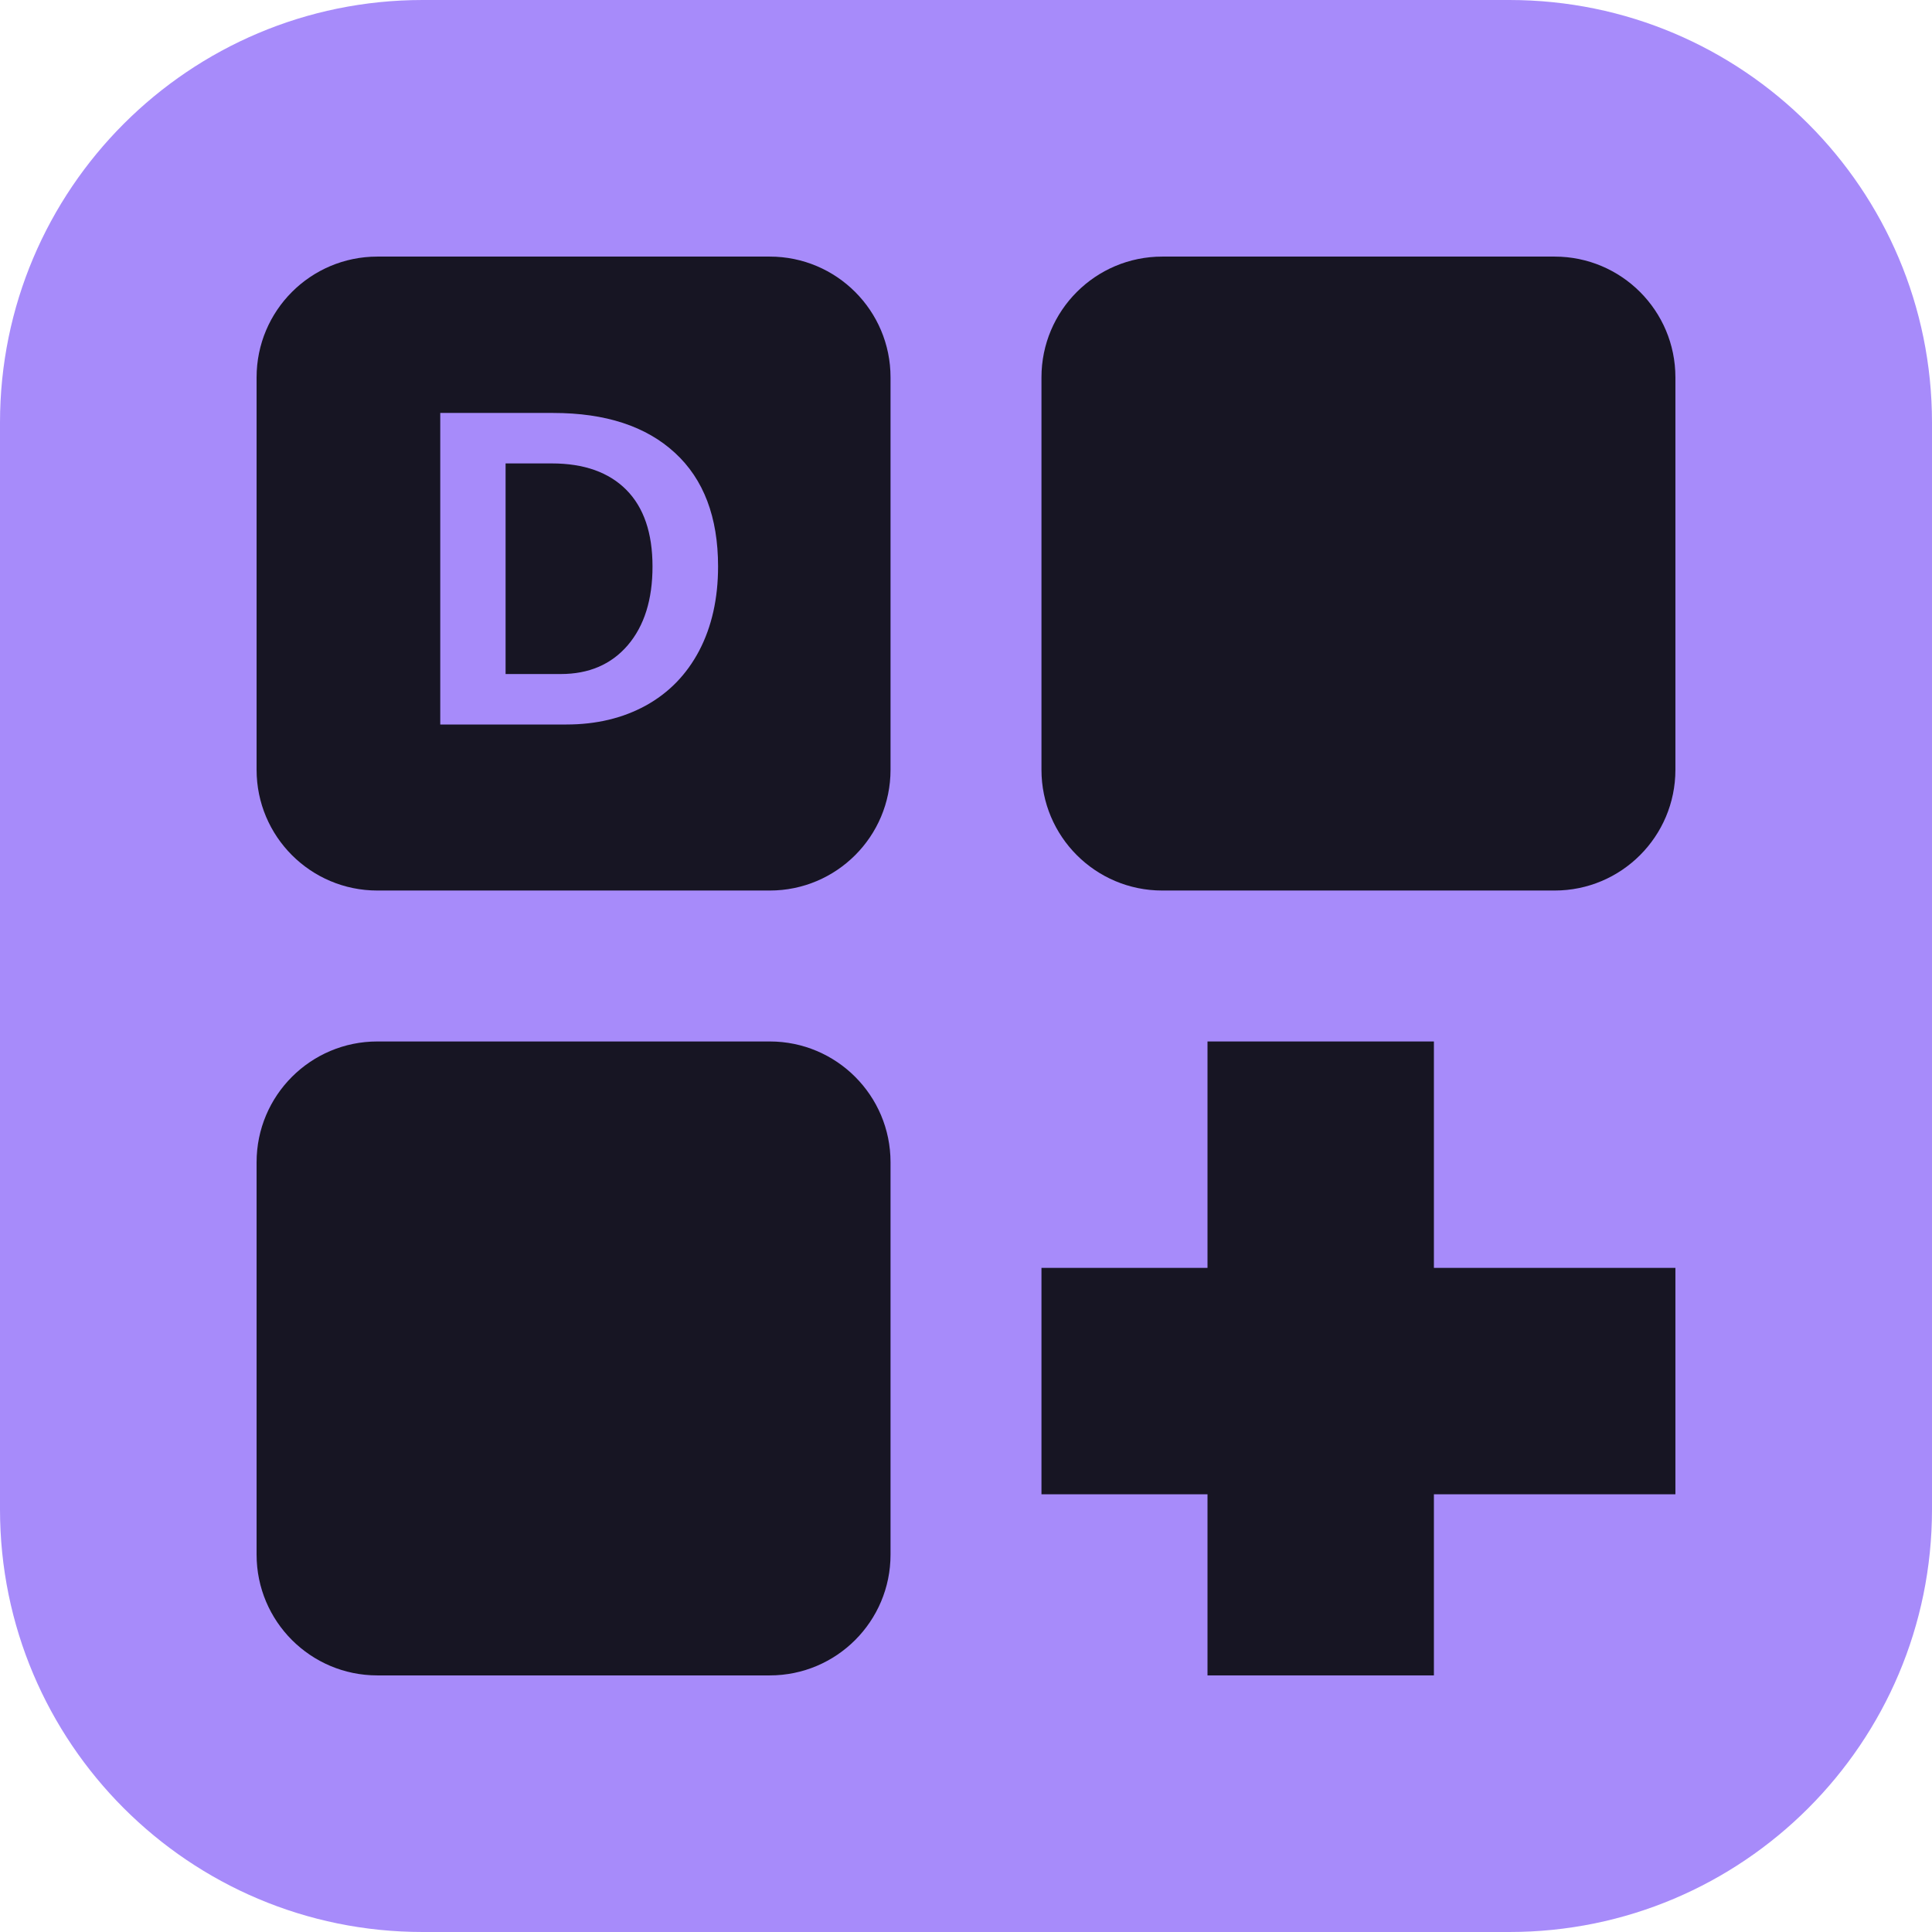
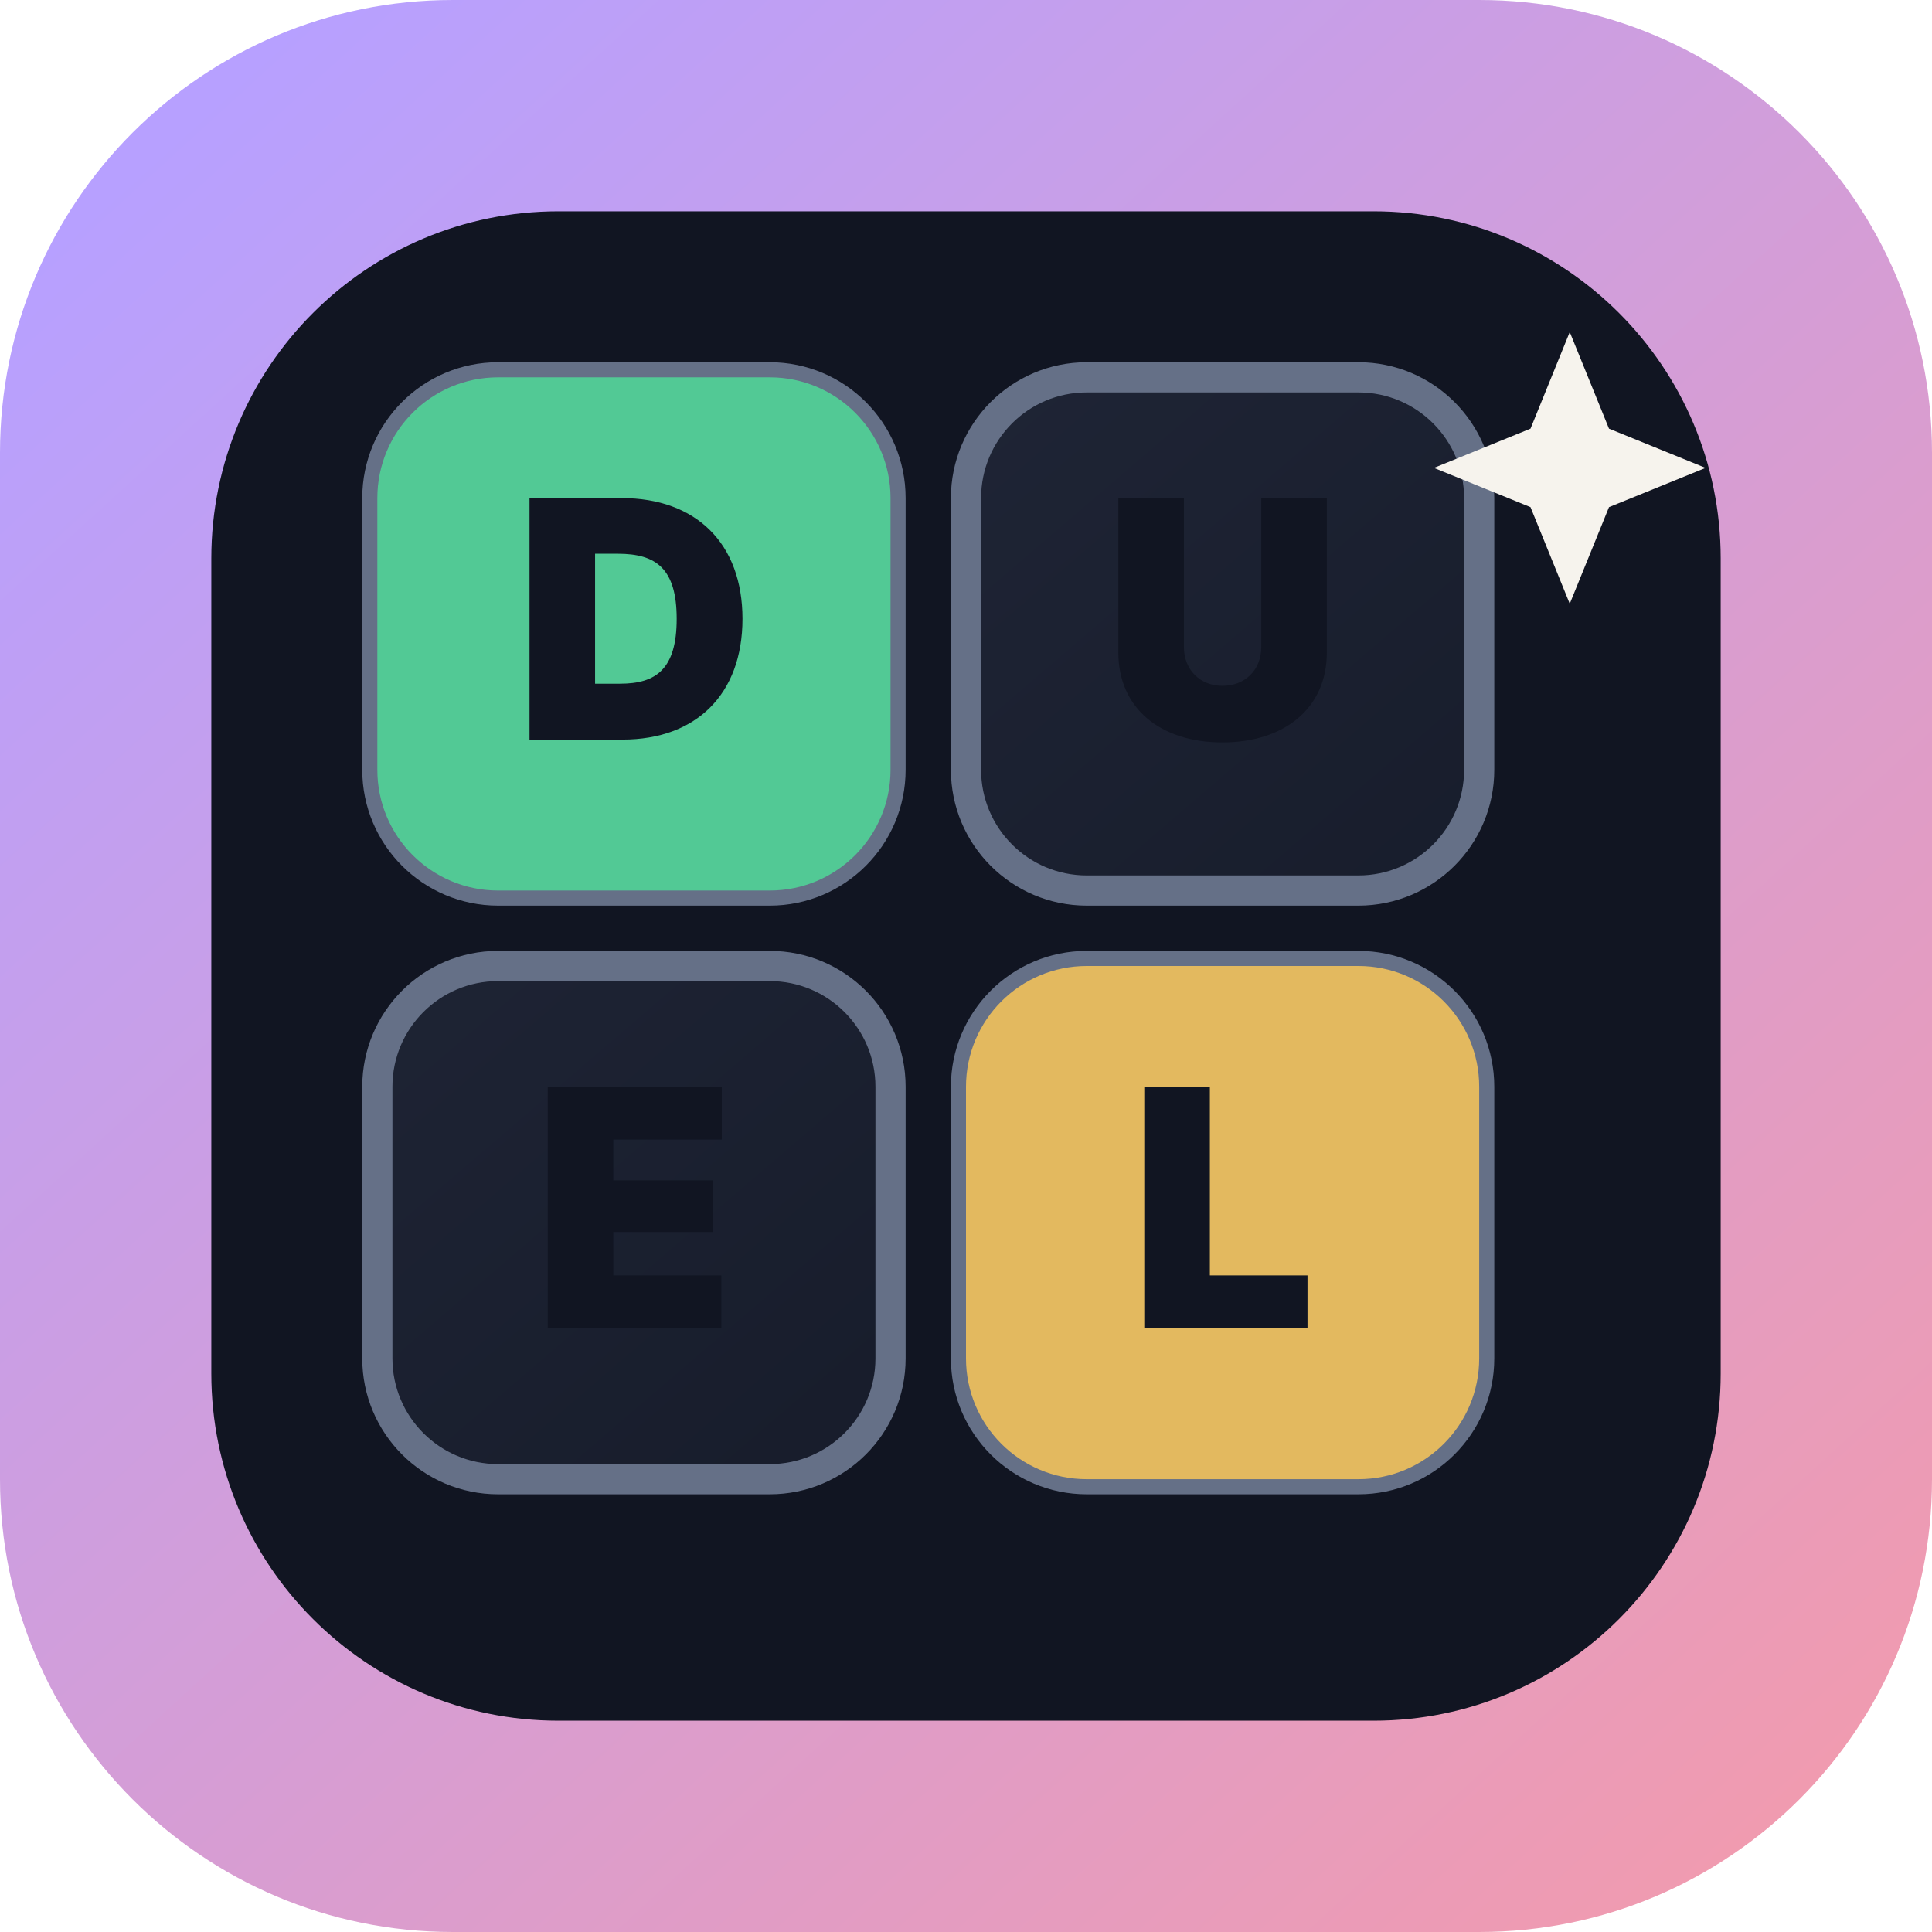
- <svg xmlns="http://www.w3.org/2000/svg" viewBox="0 0 128 128">
-   <rect width="128" height="128" rx="28" fill="#a78bfa" />
-   <g fill="#171523">
-     <rect x="17" y="17" width="42" height="42" rx="8" />
-     <rect x="69" y="17" width="42" height="42" rx="8" />
-     <rect x="17" y="69" width="42" height="42" rx="8" />
-     <path d="M80 69h15v15h16v15H95v12H80V99H69V84h11z" />
+ <svg xmlns="http://www.w3.org/2000/svg" viewBox="0 0 128 128" role="img" aria-labelledby="title">
+   <defs>
+     <linearGradient id="arena" x1="12" y1="8" x2="116" y2="122" gradientUnits="userSpaceOnUse">
+       <stop stop-color="#B7A0FF" />
+       <stop offset="1" stop-color="#F09BB0" />
+     </linearGradient>
+     <linearGradient id="tile" x1="28" y1="24" x2="100" y2="108" gradientUnits="userSpaceOnUse">
+       <stop stop-color="#22283A" />
+       <stop offset="1" stop-color="#121724" />
+     </linearGradient>
+   </defs>
+   <rect width="128" height="128" rx="30" fill="url(#arena)" />
+   <rect x="14" y="14" width="100" height="100" rx="23" fill="#111522" />
+   <g fill="url(#tile)" stroke="#657087" stroke-width="2">
+     <rect x="25" y="25" width="34" height="34" rx="8" />
+     <rect x="64" y="25" width="34" height="34" rx="8" />
+     <rect x="25" y="64" width="34" height="34" rx="8" />
+     <rect x="64" y="64" width="34" height="34" rx="8" />
  </g>
-   <text x="38" y="48" font-family="Arial" font-size="30" font-weight="900" fill="#a78bfa" text-anchor="middle">D</text>
+   <rect x="25" y="25" width="34" height="34" rx="8" fill="#52C995" />
+   <rect x="64" y="64" width="34" height="34" rx="8" fill="#E3B95F" />
+   <g fill="#111522" font-family="Inter,Arial,sans-serif" font-size="22" font-weight="900" text-anchor="middle">
+     <text x="42" y="49">D</text>
+     <text x="81" y="49">U</text>
+     <text x="42" y="88">E</text>
+     <text x="81" y="88">L</text>
+   </g>
+   <path d="m104 22 2.6 6.4L113 31l-6.4 2.6L104 40l-2.6-6.4L95 31l6.4-2.6L104 22Z" fill="#F6F3ED" />
</svg>
